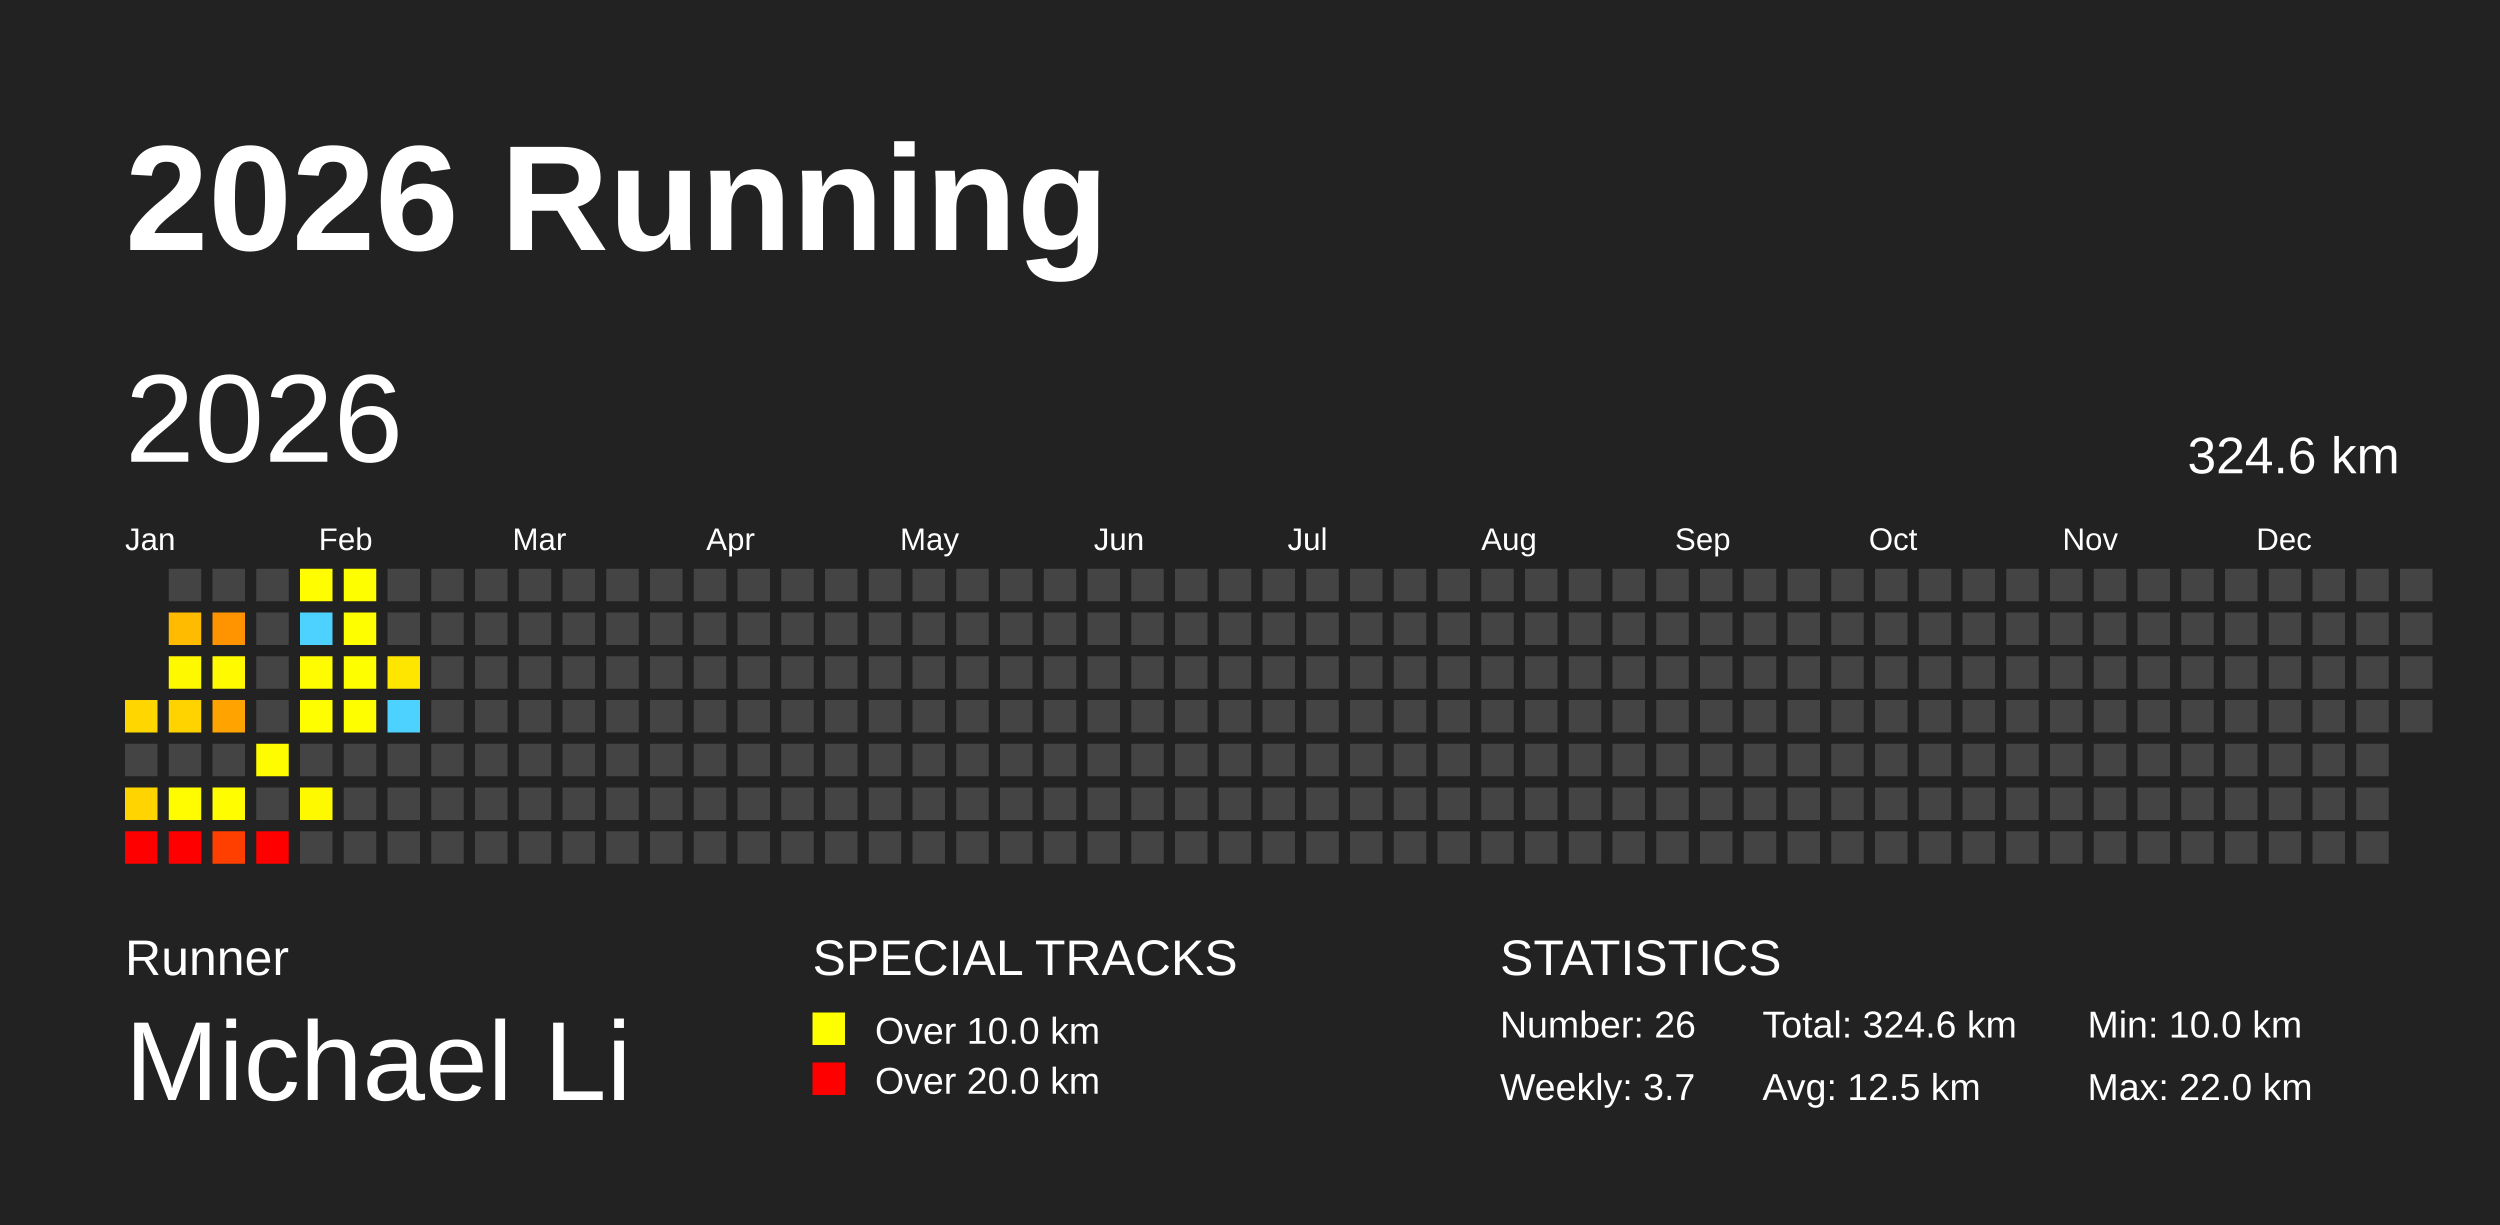
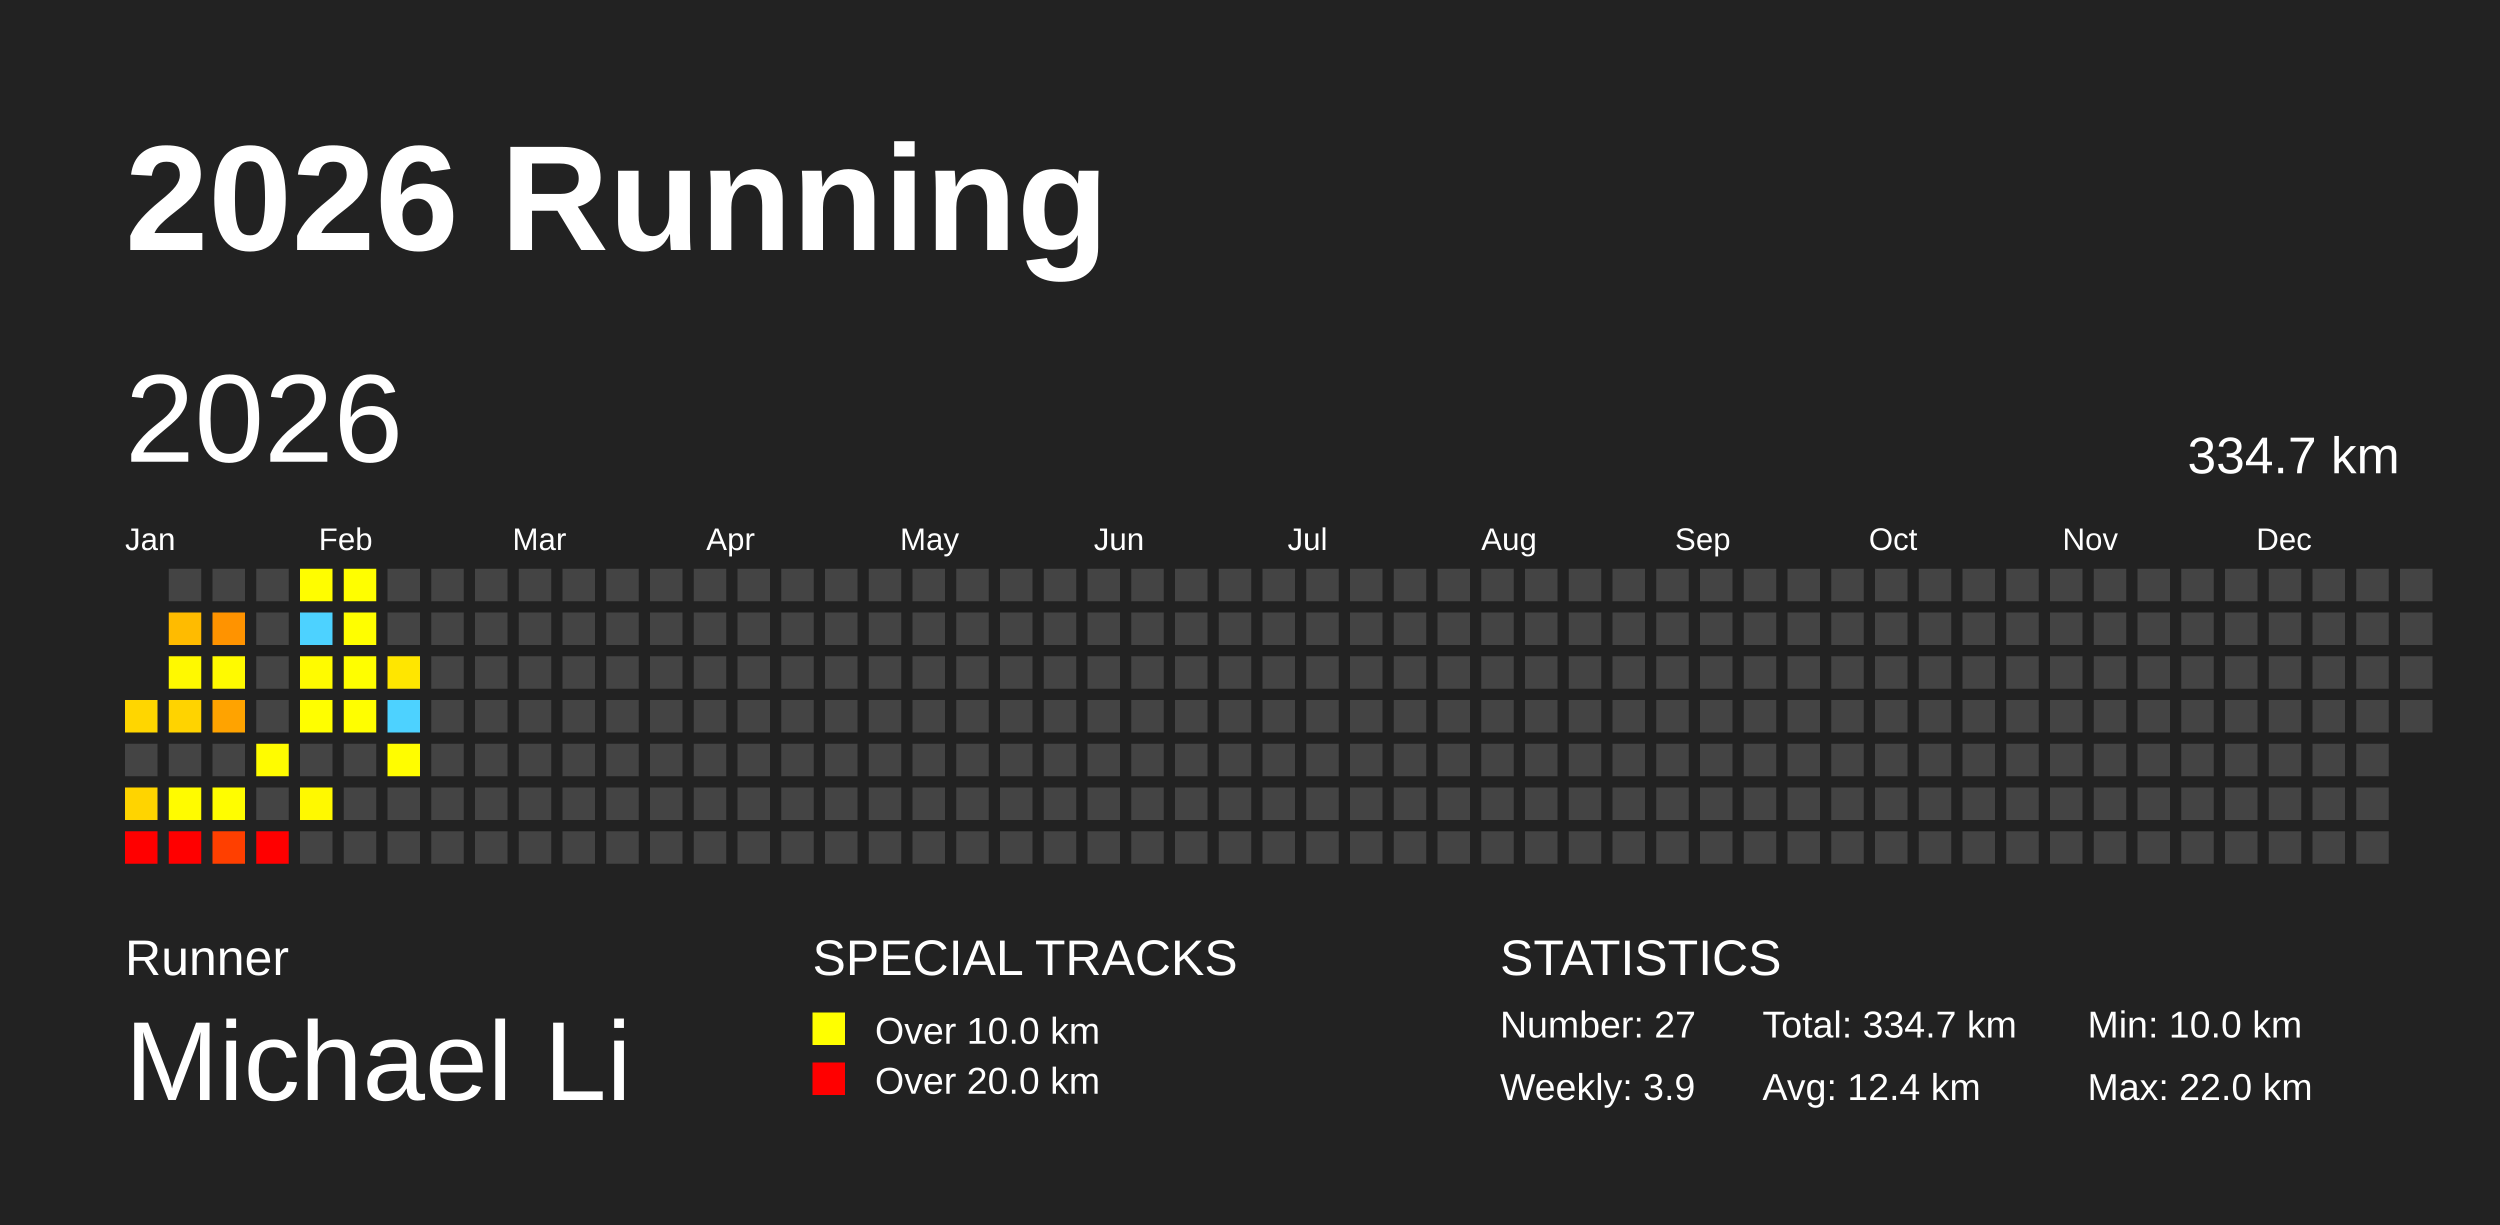
<svg xmlns="http://www.w3.org/2000/svg" baseProfile="full" height="98mm" version="1.1" viewBox="0,0,200,98" width="200mm">
  <defs />
  <rect fill="#222222" height="98" width="200" x="0" y="0" />
  <text fill="#FFFFFF" style="font-size:12px; font-family:Arial; font-weight:bold;" x="10" y="20">2026 Running</text>
  <text fill="#FFFFFF" style="font-size:4px; font-family:Arial" x="10" y="78">Runner</text>
  <text fill="#FFFFFF" style="font-size:9px; font-family:Arial" x="10" y="88">Michael Li</text>
  <text fill="#FFFFFF" style="font-size:4px; font-family:Arial" x="65" y="78">SPECIAL TRACKS</text>
  <rect fill="yellow" height="2.6" width="2.6" x="65" y="81" />
  <text fill="#FFFFFF" style="font-size:3px; font-family:Arial" x="70" y="83.5">Over 10.0 km</text>
  <rect fill="red" height="2.6" width="2.6" x="65" y="85" />
  <text fill="#FFFFFF" style="font-size:3px; font-family:Arial" x="70" y="87.5">Over 20.0 km</text>
  <text fill="#FFFFFF" style="font-size:4px; font-family:Arial" x="120" y="78">STATISTICS</text>
-   <text fill="#FFFFFF" style="font-size:3px; font-family:Arial" x="120" y="83">Number: 26</text>
-   <text fill="#FFFFFF" style="font-size:3px; font-family:Arial" x="120" y="88">Weekly: 3.7</text>
-   <text fill="#FFFFFF" style="font-size:3px; font-family:Arial" x="141" y="83">Total: 324.6 km</text>
-   <text fill="#FFFFFF" style="font-size:3px; font-family:Arial" x="141" y="88">Avg: 12.5 km</text>
+   <text fill="#FFFFFF" style="font-size:3px; font-family:Arial" x="120" y="83">Number: 27</text>
+   <text fill="#FFFFFF" style="font-size:3px; font-family:Arial" x="120" y="88">Weekly: 3.9</text>
+   <text fill="#FFFFFF" style="font-size:3px; font-family:Arial" x="141" y="83">Total: 334.7 km</text>
+   <text fill="#FFFFFF" style="font-size:3px; font-family:Arial" x="141" y="88">Avg: 12.4 km</text>
  <text fill="#FFFFFF" style="font-size:3px; font-family:Arial" x="167" y="83">Min: 10.0 km</text>
  <text fill="#FFFFFF" style="font-size:3px; font-family:Arial" x="167" y="88">Max: 22.0 km</text>
  <text dominant-baseline="hanging" fill="#FFFFFF" style="font-size:10.0px; font-family:Arial;" x="10" y="30">2026</text>
-   <text dominant-baseline="hanging" fill="#FFFFFF" style="font-size:4.125px; font-family:Arial;" x="175" y="35">324.6 km</text>
+   <text dominant-baseline="hanging" fill="#FFFFFF" style="font-size:4.125px; font-family:Arial;" x="175" y="35">334.7 km</text>
  <text fill="#FFFFFF" style="font-size:2.5px; font-family:Arial" x="10.0" y="44">Jan</text>
  <text fill="#FFFFFF" style="font-size:2.5px; font-family:Arial" x="25.5" y="44">Feb</text>
  <text fill="#FFFFFF" style="font-size:2.5px; font-family:Arial" x="41.0" y="44">Mar</text>
  <text fill="#FFFFFF" style="font-size:2.5px; font-family:Arial" x="56.5" y="44">Apr</text>
  <text fill="#FFFFFF" style="font-size:2.5px; font-family:Arial" x="72.0" y="44">May</text>
  <text fill="#FFFFFF" style="font-size:2.5px; font-family:Arial" x="87.5" y="44">Jun</text>
  <text fill="#FFFFFF" style="font-size:2.5px; font-family:Arial" x="103.0" y="44">Jul</text>
  <text fill="#FFFFFF" style="font-size:2.5px; font-family:Arial" x="118.5" y="44">Aug</text>
  <text fill="#FFFFFF" style="font-size:2.5px; font-family:Arial" x="134.0" y="44">Sep</text>
  <text fill="#FFFFFF" style="font-size:2.5px; font-family:Arial" x="149.5" y="44">Oct</text>
  <text fill="#FFFFFF" style="font-size:2.5px; font-family:Arial" x="165.0" y="44">Nov</text>
  <text fill="#FFFFFF" style="font-size:2.5px; font-family:Arial" x="180.5" y="44">Dec</text>
  <rect fill="#ffd600" height="2.6" width="2.6" x="10.0" y="56.0" />
  <rect fill="#444444" height="2.6" width="2.6" x="10.0" y="59.5" />
  <rect fill="#ffd400" height="2.6" width="2.6" x="10.0" y="63.0" />
  <rect fill="red" height="2.6" width="2.6" x="10.0" y="66.5" />
  <rect fill="#444444" height="2.6" width="2.6" x="13.5" y="45.5" />
  <rect fill="#ffbb00" height="2.6" width="2.6" x="13.5" y="49.0" />
  <rect fill="#fff900" height="2.6" width="2.6" x="13.5" y="52.5" />
  <rect fill="#ffd300" height="2.6" width="2.6" x="13.5" y="56.0" />
  <rect fill="#444444" height="2.6" width="2.6" x="13.5" y="59.5" />
  <rect fill="#fffb00" height="2.6" width="2.6" x="13.5" y="63.0" />
  <rect fill="red" height="2.6" width="2.6" x="13.5" y="66.5" />
  <rect fill="#444444" height="2.6" width="2.6" x="17.0" y="45.5" />
  <rect fill="#ff9300" height="2.6" width="2.6" x="17.0" y="49.0" />
  <rect fill="#fffa00" height="2.6" width="2.6" x="17.0" y="52.5" />
  <rect fill="#ffa300" height="2.6" width="2.6" x="17.0" y="56.0" />
  <rect fill="#444444" height="2.6" width="2.6" x="17.0" y="59.5" />
  <rect fill="#fffd00" height="2.6" width="2.6" x="17.0" y="63.0" />
  <rect fill="#ff3f00" height="2.6" width="2.6" x="17.0" y="66.5" />
  <rect fill="#444444" height="2.6" width="2.6" x="20.5" y="45.5" />
  <rect fill="#444444" height="2.6" width="2.6" x="20.5" y="49.0" />
  <rect fill="#444444" height="2.6" width="2.6" x="20.5" y="52.5" />
  <rect fill="#444444" height="2.6" width="2.6" x="20.5" y="56.0" />
  <rect fill="#fffc00" height="2.6" width="2.6" x="20.5" y="59.5" />
  <rect fill="#444444" height="2.6" width="2.6" x="20.5" y="63.0" />
  <rect fill="red" height="2.6" width="2.6" x="20.5" y="66.5" />
  <rect fill="#fffd00" height="2.6" width="2.6" x="24.0" y="45.5" />
  <rect fill="#4dd2ff" height="2.6" width="2.6" x="24.0" y="49.0" />
  <rect fill="#fffb00" height="2.6" width="2.6" x="24.0" y="52.5" />
  <rect fill="#fffe00" height="2.6" width="2.6" x="24.0" y="56.0" />
  <rect fill="#444444" height="2.6" width="2.6" x="24.0" y="59.5" />
  <rect fill="#fff900" height="2.6" width="2.6" x="24.0" y="63.0" />
  <rect fill="#444444" height="2.6" width="2.6" x="24.0" y="66.5" />
  <rect fill="#fffe00" height="2.6" width="2.6" x="27.5" y="45.5" />
  <rect fill="#fffe00" height="2.6" width="2.6" x="27.5" y="49.0" />
  <rect fill="#fffe00" height="2.6" width="2.6" x="27.5" y="52.5" />
  <rect fill="#fffe00" height="2.6" width="2.6" x="27.5" y="56.0" />
  <rect fill="#444444" height="2.6" width="2.6" x="27.5" y="59.5" />
  <rect fill="#444444" height="2.6" width="2.6" x="27.5" y="63.0" />
  <rect fill="#444444" height="2.6" width="2.6" x="27.5" y="66.5" />
  <rect fill="#444444" height="2.6" width="2.6" x="31.0" y="45.5" />
  <rect fill="#444444" height="2.6" width="2.6" x="31.0" y="49.0" />
  <rect fill="#ffe600" height="2.6" width="2.6" x="31.0" y="52.5" />
  <rect fill="#4dd2ff" height="2.6" width="2.6" x="31.0" y="56.0" />
-   <rect fill="#444444" height="2.6" width="2.6" x="31.0" y="59.5" />
+   <rect fill="#fffd00" height="2.6" width="2.6" x="31.0" y="59.5" />
  <rect fill="#444444" height="2.6" width="2.6" x="31.0" y="63.0" />
  <rect fill="#444444" height="2.6" width="2.6" x="31.0" y="66.5" />
  <rect fill="#444444" height="2.6" width="2.6" x="34.5" y="45.5" />
  <rect fill="#444444" height="2.6" width="2.6" x="34.5" y="49.0" />
  <rect fill="#444444" height="2.6" width="2.6" x="34.5" y="52.5" />
  <rect fill="#444444" height="2.6" width="2.6" x="34.5" y="56.0" />
  <rect fill="#444444" height="2.6" width="2.6" x="34.5" y="59.5" />
  <rect fill="#444444" height="2.6" width="2.6" x="34.5" y="63.0" />
  <rect fill="#444444" height="2.6" width="2.6" x="34.5" y="66.5" />
  <rect fill="#444444" height="2.6" width="2.6" x="38.0" y="45.5" />
  <rect fill="#444444" height="2.6" width="2.6" x="38.0" y="49.0" />
  <rect fill="#444444" height="2.6" width="2.6" x="38.0" y="52.5" />
  <rect fill="#444444" height="2.6" width="2.6" x="38.0" y="56.0" />
  <rect fill="#444444" height="2.6" width="2.6" x="38.0" y="59.5" />
  <rect fill="#444444" height="2.6" width="2.6" x="38.0" y="63.0" />
  <rect fill="#444444" height="2.6" width="2.6" x="38.0" y="66.5" />
  <rect fill="#444444" height="2.6" width="2.6" x="41.5" y="45.5" />
  <rect fill="#444444" height="2.6" width="2.6" x="41.5" y="49.0" />
  <rect fill="#444444" height="2.6" width="2.6" x="41.5" y="52.5" />
  <rect fill="#444444" height="2.6" width="2.6" x="41.5" y="56.0" />
  <rect fill="#444444" height="2.6" width="2.6" x="41.5" y="59.5" />
  <rect fill="#444444" height="2.6" width="2.6" x="41.5" y="63.0" />
  <rect fill="#444444" height="2.6" width="2.6" x="41.5" y="66.5" />
  <rect fill="#444444" height="2.6" width="2.6" x="45.0" y="45.5" />
  <rect fill="#444444" height="2.6" width="2.6" x="45.0" y="49.0" />
  <rect fill="#444444" height="2.6" width="2.6" x="45.0" y="52.5" />
  <rect fill="#444444" height="2.6" width="2.6" x="45.0" y="56.0" />
  <rect fill="#444444" height="2.6" width="2.6" x="45.0" y="59.5" />
  <rect fill="#444444" height="2.6" width="2.6" x="45.0" y="63.0" />
  <rect fill="#444444" height="2.6" width="2.6" x="45.0" y="66.5" />
  <rect fill="#444444" height="2.6" width="2.6" x="48.5" y="45.5" />
  <rect fill="#444444" height="2.6" width="2.6" x="48.5" y="49.0" />
  <rect fill="#444444" height="2.6" width="2.6" x="48.5" y="52.5" />
  <rect fill="#444444" height="2.6" width="2.6" x="48.5" y="56.0" />
  <rect fill="#444444" height="2.6" width="2.6" x="48.5" y="59.5" />
  <rect fill="#444444" height="2.6" width="2.6" x="48.5" y="63.0" />
  <rect fill="#444444" height="2.6" width="2.6" x="48.5" y="66.5" />
  <rect fill="#444444" height="2.6" width="2.6" x="52.0" y="45.5" />
  <rect fill="#444444" height="2.6" width="2.6" x="52.0" y="49.0" />
  <rect fill="#444444" height="2.6" width="2.6" x="52.0" y="52.5" />
  <rect fill="#444444" height="2.6" width="2.6" x="52.0" y="56.0" />
  <rect fill="#444444" height="2.6" width="2.6" x="52.0" y="59.5" />
  <rect fill="#444444" height="2.6" width="2.6" x="52.0" y="63.0" />
  <rect fill="#444444" height="2.6" width="2.6" x="52.0" y="66.5" />
  <rect fill="#444444" height="2.6" width="2.6" x="55.5" y="45.5" />
  <rect fill="#444444" height="2.6" width="2.6" x="55.5" y="49.0" />
  <rect fill="#444444" height="2.6" width="2.6" x="55.5" y="52.5" />
  <rect fill="#444444" height="2.6" width="2.6" x="55.5" y="56.0" />
  <rect fill="#444444" height="2.6" width="2.6" x="55.5" y="59.5" />
  <rect fill="#444444" height="2.6" width="2.6" x="55.5" y="63.0" />
  <rect fill="#444444" height="2.6" width="2.6" x="55.5" y="66.5" />
  <rect fill="#444444" height="2.6" width="2.6" x="59.0" y="45.5" />
  <rect fill="#444444" height="2.6" width="2.6" x="59.0" y="49.0" />
  <rect fill="#444444" height="2.6" width="2.6" x="59.0" y="52.5" />
  <rect fill="#444444" height="2.6" width="2.6" x="59.0" y="56.0" />
  <rect fill="#444444" height="2.6" width="2.6" x="59.0" y="59.5" />
  <rect fill="#444444" height="2.6" width="2.6" x="59.0" y="63.0" />
  <rect fill="#444444" height="2.6" width="2.6" x="59.0" y="66.5" />
  <rect fill="#444444" height="2.6" width="2.6" x="62.5" y="45.5" />
  <rect fill="#444444" height="2.6" width="2.6" x="62.5" y="49.0" />
  <rect fill="#444444" height="2.6" width="2.6" x="62.5" y="52.5" />
  <rect fill="#444444" height="2.6" width="2.6" x="62.5" y="56.0" />
  <rect fill="#444444" height="2.6" width="2.6" x="62.5" y="59.5" />
  <rect fill="#444444" height="2.6" width="2.6" x="62.5" y="63.0" />
  <rect fill="#444444" height="2.6" width="2.6" x="62.5" y="66.5" />
  <rect fill="#444444" height="2.6" width="2.6" x="66.0" y="45.5" />
  <rect fill="#444444" height="2.6" width="2.6" x="66.0" y="49.0" />
  <rect fill="#444444" height="2.6" width="2.6" x="66.0" y="52.5" />
  <rect fill="#444444" height="2.6" width="2.6" x="66.0" y="56.0" />
  <rect fill="#444444" height="2.6" width="2.6" x="66.0" y="59.5" />
  <rect fill="#444444" height="2.6" width="2.6" x="66.0" y="63.0" />
  <rect fill="#444444" height="2.6" width="2.6" x="66.0" y="66.5" />
  <rect fill="#444444" height="2.6" width="2.6" x="69.5" y="45.5" />
  <rect fill="#444444" height="2.6" width="2.6" x="69.5" y="49.0" />
  <rect fill="#444444" height="2.6" width="2.6" x="69.5" y="52.5" />
  <rect fill="#444444" height="2.6" width="2.6" x="69.5" y="56.0" />
  <rect fill="#444444" height="2.6" width="2.6" x="69.5" y="59.5" />
  <rect fill="#444444" height="2.6" width="2.6" x="69.5" y="63.0" />
  <rect fill="#444444" height="2.6" width="2.6" x="69.5" y="66.5" />
  <rect fill="#444444" height="2.6" width="2.6" x="73.0" y="45.5" />
  <rect fill="#444444" height="2.6" width="2.6" x="73.0" y="49.0" />
  <rect fill="#444444" height="2.6" width="2.6" x="73.0" y="52.5" />
  <rect fill="#444444" height="2.6" width="2.6" x="73.0" y="56.0" />
  <rect fill="#444444" height="2.6" width="2.6" x="73.0" y="59.5" />
  <rect fill="#444444" height="2.6" width="2.6" x="73.0" y="63.0" />
  <rect fill="#444444" height="2.6" width="2.6" x="73.0" y="66.5" />
  <rect fill="#444444" height="2.6" width="2.6" x="76.5" y="45.5" />
  <rect fill="#444444" height="2.6" width="2.6" x="76.5" y="49.0" />
  <rect fill="#444444" height="2.6" width="2.6" x="76.5" y="52.5" />
  <rect fill="#444444" height="2.6" width="2.6" x="76.5" y="56.0" />
  <rect fill="#444444" height="2.6" width="2.6" x="76.5" y="59.5" />
  <rect fill="#444444" height="2.6" width="2.6" x="76.5" y="63.0" />
  <rect fill="#444444" height="2.6" width="2.6" x="76.5" y="66.5" />
  <rect fill="#444444" height="2.6" width="2.6" x="80.0" y="45.5" />
  <rect fill="#444444" height="2.6" width="2.6" x="80.0" y="49.0" />
  <rect fill="#444444" height="2.6" width="2.6" x="80.0" y="52.5" />
  <rect fill="#444444" height="2.6" width="2.6" x="80.0" y="56.0" />
  <rect fill="#444444" height="2.6" width="2.6" x="80.0" y="59.5" />
  <rect fill="#444444" height="2.6" width="2.6" x="80.0" y="63.0" />
  <rect fill="#444444" height="2.6" width="2.6" x="80.0" y="66.5" />
  <rect fill="#444444" height="2.6" width="2.6" x="83.5" y="45.5" />
  <rect fill="#444444" height="2.6" width="2.6" x="83.5" y="49.0" />
  <rect fill="#444444" height="2.6" width="2.6" x="83.5" y="52.5" />
  <rect fill="#444444" height="2.6" width="2.6" x="83.5" y="56.0" />
  <rect fill="#444444" height="2.6" width="2.6" x="83.5" y="59.5" />
  <rect fill="#444444" height="2.6" width="2.6" x="83.5" y="63.0" />
  <rect fill="#444444" height="2.6" width="2.6" x="83.5" y="66.5" />
  <rect fill="#444444" height="2.6" width="2.6" x="87.0" y="45.5" />
  <rect fill="#444444" height="2.6" width="2.6" x="87.0" y="49.0" />
  <rect fill="#444444" height="2.6" width="2.6" x="87.0" y="52.5" />
  <rect fill="#444444" height="2.6" width="2.6" x="87.0" y="56.0" />
  <rect fill="#444444" height="2.6" width="2.6" x="87.0" y="59.5" />
  <rect fill="#444444" height="2.6" width="2.6" x="87.0" y="63.0" />
  <rect fill="#444444" height="2.6" width="2.6" x="87.0" y="66.5" />
  <rect fill="#444444" height="2.6" width="2.6" x="90.5" y="45.5" />
  <rect fill="#444444" height="2.6" width="2.6" x="90.5" y="49.0" />
  <rect fill="#444444" height="2.6" width="2.6" x="90.5" y="52.5" />
  <rect fill="#444444" height="2.6" width="2.6" x="90.5" y="56.0" />
  <rect fill="#444444" height="2.6" width="2.6" x="90.5" y="59.5" />
  <rect fill="#444444" height="2.6" width="2.6" x="90.5" y="63.0" />
  <rect fill="#444444" height="2.6" width="2.6" x="90.5" y="66.5" />
  <rect fill="#444444" height="2.6" width="2.6" x="94.0" y="45.5" />
  <rect fill="#444444" height="2.6" width="2.6" x="94.0" y="49.0" />
  <rect fill="#444444" height="2.6" width="2.6" x="94.0" y="52.5" />
  <rect fill="#444444" height="2.6" width="2.6" x="94.0" y="56.0" />
  <rect fill="#444444" height="2.6" width="2.6" x="94.0" y="59.5" />
  <rect fill="#444444" height="2.6" width="2.6" x="94.0" y="63.0" />
  <rect fill="#444444" height="2.6" width="2.6" x="94.0" y="66.5" />
  <rect fill="#444444" height="2.6" width="2.6" x="97.5" y="45.5" />
  <rect fill="#444444" height="2.6" width="2.6" x="97.5" y="49.0" />
  <rect fill="#444444" height="2.6" width="2.6" x="97.5" y="52.5" />
  <rect fill="#444444" height="2.6" width="2.6" x="97.5" y="56.0" />
  <rect fill="#444444" height="2.6" width="2.6" x="97.5" y="59.5" />
  <rect fill="#444444" height="2.6" width="2.6" x="97.5" y="63.0" />
  <rect fill="#444444" height="2.6" width="2.6" x="97.5" y="66.5" />
  <rect fill="#444444" height="2.6" width="2.6" x="101.0" y="45.5" />
  <rect fill="#444444" height="2.6" width="2.6" x="101.0" y="49.0" />
  <rect fill="#444444" height="2.6" width="2.6" x="101.0" y="52.5" />
  <rect fill="#444444" height="2.6" width="2.6" x="101.0" y="56.0" />
  <rect fill="#444444" height="2.6" width="2.6" x="101.0" y="59.5" />
  <rect fill="#444444" height="2.6" width="2.6" x="101.0" y="63.0" />
  <rect fill="#444444" height="2.6" width="2.6" x="101.0" y="66.5" />
  <rect fill="#444444" height="2.6" width="2.6" x="104.5" y="45.5" />
  <rect fill="#444444" height="2.6" width="2.6" x="104.5" y="49.0" />
  <rect fill="#444444" height="2.6" width="2.6" x="104.5" y="52.5" />
  <rect fill="#444444" height="2.6" width="2.6" x="104.5" y="56.0" />
  <rect fill="#444444" height="2.6" width="2.6" x="104.5" y="59.5" />
  <rect fill="#444444" height="2.6" width="2.6" x="104.5" y="63.0" />
  <rect fill="#444444" height="2.6" width="2.6" x="104.5" y="66.5" />
  <rect fill="#444444" height="2.6" width="2.6" x="108.0" y="45.5" />
  <rect fill="#444444" height="2.6" width="2.6" x="108.0" y="49.0" />
  <rect fill="#444444" height="2.6" width="2.6" x="108.0" y="52.5" />
  <rect fill="#444444" height="2.6" width="2.6" x="108.0" y="56.0" />
  <rect fill="#444444" height="2.6" width="2.6" x="108.0" y="59.5" />
  <rect fill="#444444" height="2.6" width="2.6" x="108.0" y="63.0" />
  <rect fill="#444444" height="2.6" width="2.6" x="108.0" y="66.5" />
  <rect fill="#444444" height="2.6" width="2.6" x="111.5" y="45.5" />
  <rect fill="#444444" height="2.6" width="2.6" x="111.5" y="49.0" />
  <rect fill="#444444" height="2.6" width="2.6" x="111.5" y="52.5" />
  <rect fill="#444444" height="2.6" width="2.6" x="111.5" y="56.0" />
  <rect fill="#444444" height="2.6" width="2.6" x="111.5" y="59.5" />
  <rect fill="#444444" height="2.6" width="2.6" x="111.5" y="63.0" />
  <rect fill="#444444" height="2.6" width="2.6" x="111.5" y="66.5" />
  <rect fill="#444444" height="2.6" width="2.6" x="115.0" y="45.5" />
  <rect fill="#444444" height="2.6" width="2.6" x="115.0" y="49.0" />
  <rect fill="#444444" height="2.6" width="2.6" x="115.0" y="52.5" />
  <rect fill="#444444" height="2.6" width="2.6" x="115.0" y="56.0" />
  <rect fill="#444444" height="2.6" width="2.6" x="115.0" y="59.5" />
  <rect fill="#444444" height="2.6" width="2.6" x="115.0" y="63.0" />
  <rect fill="#444444" height="2.6" width="2.6" x="115.0" y="66.5" />
  <rect fill="#444444" height="2.6" width="2.6" x="118.5" y="45.5" />
  <rect fill="#444444" height="2.6" width="2.6" x="118.5" y="49.0" />
  <rect fill="#444444" height="2.6" width="2.6" x="118.5" y="52.5" />
  <rect fill="#444444" height="2.6" width="2.6" x="118.5" y="56.0" />
  <rect fill="#444444" height="2.6" width="2.6" x="118.5" y="59.5" />
  <rect fill="#444444" height="2.6" width="2.6" x="118.5" y="63.0" />
  <rect fill="#444444" height="2.6" width="2.6" x="118.5" y="66.5" />
  <rect fill="#444444" height="2.6" width="2.6" x="122.0" y="45.5" />
  <rect fill="#444444" height="2.6" width="2.6" x="122.0" y="49.0" />
  <rect fill="#444444" height="2.6" width="2.6" x="122.0" y="52.5" />
  <rect fill="#444444" height="2.6" width="2.6" x="122.0" y="56.0" />
  <rect fill="#444444" height="2.6" width="2.6" x="122.0" y="59.5" />
  <rect fill="#444444" height="2.6" width="2.6" x="122.0" y="63.0" />
  <rect fill="#444444" height="2.6" width="2.6" x="122.0" y="66.5" />
  <rect fill="#444444" height="2.6" width="2.6" x="125.5" y="45.5" />
  <rect fill="#444444" height="2.6" width="2.6" x="125.5" y="49.0" />
  <rect fill="#444444" height="2.6" width="2.6" x="125.5" y="52.5" />
  <rect fill="#444444" height="2.6" width="2.6" x="125.5" y="56.0" />
  <rect fill="#444444" height="2.6" width="2.6" x="125.5" y="59.5" />
  <rect fill="#444444" height="2.6" width="2.6" x="125.5" y="63.0" />
  <rect fill="#444444" height="2.6" width="2.6" x="125.5" y="66.5" />
  <rect fill="#444444" height="2.6" width="2.6" x="129.0" y="45.5" />
  <rect fill="#444444" height="2.6" width="2.6" x="129.0" y="49.0" />
  <rect fill="#444444" height="2.6" width="2.6" x="129.0" y="52.5" />
  <rect fill="#444444" height="2.6" width="2.6" x="129.0" y="56.0" />
  <rect fill="#444444" height="2.6" width="2.6" x="129.0" y="59.5" />
  <rect fill="#444444" height="2.6" width="2.6" x="129.0" y="63.0" />
  <rect fill="#444444" height="2.6" width="2.6" x="129.0" y="66.5" />
  <rect fill="#444444" height="2.6" width="2.6" x="132.5" y="45.5" />
  <rect fill="#444444" height="2.6" width="2.6" x="132.5" y="49.0" />
  <rect fill="#444444" height="2.6" width="2.6" x="132.5" y="52.5" />
  <rect fill="#444444" height="2.6" width="2.6" x="132.5" y="56.0" />
  <rect fill="#444444" height="2.6" width="2.6" x="132.5" y="59.5" />
  <rect fill="#444444" height="2.6" width="2.6" x="132.5" y="63.0" />
  <rect fill="#444444" height="2.6" width="2.6" x="132.5" y="66.5" />
  <rect fill="#444444" height="2.6" width="2.6" x="136.0" y="45.5" />
  <rect fill="#444444" height="2.6" width="2.6" x="136.0" y="49.0" />
  <rect fill="#444444" height="2.6" width="2.6" x="136.0" y="52.5" />
  <rect fill="#444444" height="2.6" width="2.6" x="136.0" y="56.0" />
  <rect fill="#444444" height="2.6" width="2.6" x="136.0" y="59.5" />
  <rect fill="#444444" height="2.6" width="2.6" x="136.0" y="63.0" />
  <rect fill="#444444" height="2.6" width="2.6" x="136.0" y="66.5" />
  <rect fill="#444444" height="2.6" width="2.6" x="139.5" y="45.5" />
  <rect fill="#444444" height="2.6" width="2.6" x="139.5" y="49.0" />
  <rect fill="#444444" height="2.6" width="2.6" x="139.5" y="52.5" />
  <rect fill="#444444" height="2.6" width="2.6" x="139.5" y="56.0" />
  <rect fill="#444444" height="2.6" width="2.6" x="139.5" y="59.5" />
  <rect fill="#444444" height="2.6" width="2.6" x="139.5" y="63.0" />
  <rect fill="#444444" height="2.6" width="2.6" x="139.5" y="66.5" />
  <rect fill="#444444" height="2.6" width="2.6" x="143.0" y="45.5" />
  <rect fill="#444444" height="2.6" width="2.6" x="143.0" y="49.0" />
  <rect fill="#444444" height="2.6" width="2.6" x="143.0" y="52.5" />
  <rect fill="#444444" height="2.6" width="2.6" x="143.0" y="56.0" />
  <rect fill="#444444" height="2.6" width="2.6" x="143.0" y="59.5" />
  <rect fill="#444444" height="2.6" width="2.6" x="143.0" y="63.0" />
  <rect fill="#444444" height="2.6" width="2.6" x="143.0" y="66.5" />
  <rect fill="#444444" height="2.6" width="2.6" x="146.5" y="45.5" />
  <rect fill="#444444" height="2.6" width="2.6" x="146.5" y="49.0" />
  <rect fill="#444444" height="2.6" width="2.6" x="146.5" y="52.5" />
  <rect fill="#444444" height="2.6" width="2.6" x="146.5" y="56.0" />
  <rect fill="#444444" height="2.6" width="2.6" x="146.5" y="59.5" />
  <rect fill="#444444" height="2.6" width="2.6" x="146.5" y="63.0" />
  <rect fill="#444444" height="2.6" width="2.6" x="146.5" y="66.5" />
  <rect fill="#444444" height="2.6" width="2.6" x="150.0" y="45.5" />
  <rect fill="#444444" height="2.6" width="2.6" x="150.0" y="49.0" />
  <rect fill="#444444" height="2.6" width="2.6" x="150.0" y="52.5" />
  <rect fill="#444444" height="2.6" width="2.6" x="150.0" y="56.0" />
  <rect fill="#444444" height="2.6" width="2.6" x="150.0" y="59.5" />
  <rect fill="#444444" height="2.6" width="2.6" x="150.0" y="63.0" />
  <rect fill="#444444" height="2.6" width="2.6" x="150.0" y="66.5" />
  <rect fill="#444444" height="2.6" width="2.6" x="153.5" y="45.5" />
  <rect fill="#444444" height="2.6" width="2.6" x="153.5" y="49.0" />
  <rect fill="#444444" height="2.6" width="2.6" x="153.5" y="52.5" />
  <rect fill="#444444" height="2.6" width="2.6" x="153.5" y="56.0" />
  <rect fill="#444444" height="2.6" width="2.6" x="153.5" y="59.5" />
  <rect fill="#444444" height="2.6" width="2.6" x="153.5" y="63.0" />
  <rect fill="#444444" height="2.6" width="2.6" x="153.5" y="66.5" />
  <rect fill="#444444" height="2.6" width="2.6" x="157.0" y="45.5" />
  <rect fill="#444444" height="2.6" width="2.6" x="157.0" y="49.0" />
  <rect fill="#444444" height="2.6" width="2.6" x="157.0" y="52.5" />
  <rect fill="#444444" height="2.6" width="2.6" x="157.0" y="56.0" />
  <rect fill="#444444" height="2.6" width="2.6" x="157.0" y="59.5" />
  <rect fill="#444444" height="2.6" width="2.6" x="157.0" y="63.0" />
  <rect fill="#444444" height="2.6" width="2.6" x="157.0" y="66.5" />
  <rect fill="#444444" height="2.6" width="2.6" x="160.5" y="45.5" />
  <rect fill="#444444" height="2.6" width="2.6" x="160.5" y="49.0" />
  <rect fill="#444444" height="2.6" width="2.6" x="160.5" y="52.5" />
  <rect fill="#444444" height="2.6" width="2.6" x="160.5" y="56.0" />
  <rect fill="#444444" height="2.6" width="2.6" x="160.5" y="59.5" />
  <rect fill="#444444" height="2.6" width="2.6" x="160.5" y="63.0" />
  <rect fill="#444444" height="2.6" width="2.6" x="160.5" y="66.5" />
  <rect fill="#444444" height="2.6" width="2.6" x="164.0" y="45.5" />
  <rect fill="#444444" height="2.6" width="2.6" x="164.0" y="49.0" />
  <rect fill="#444444" height="2.6" width="2.6" x="164.0" y="52.5" />
  <rect fill="#444444" height="2.6" width="2.6" x="164.0" y="56.0" />
  <rect fill="#444444" height="2.6" width="2.6" x="164.0" y="59.5" />
  <rect fill="#444444" height="2.6" width="2.6" x="164.0" y="63.0" />
  <rect fill="#444444" height="2.6" width="2.6" x="164.0" y="66.5" />
  <rect fill="#444444" height="2.6" width="2.6" x="167.5" y="45.5" />
  <rect fill="#444444" height="2.6" width="2.6" x="167.5" y="49.0" />
  <rect fill="#444444" height="2.6" width="2.6" x="167.5" y="52.5" />
  <rect fill="#444444" height="2.6" width="2.6" x="167.5" y="56.0" />
  <rect fill="#444444" height="2.6" width="2.6" x="167.5" y="59.5" />
  <rect fill="#444444" height="2.6" width="2.6" x="167.5" y="63.0" />
  <rect fill="#444444" height="2.6" width="2.6" x="167.5" y="66.5" />
  <rect fill="#444444" height="2.6" width="2.6" x="171.0" y="45.5" />
  <rect fill="#444444" height="2.6" width="2.6" x="171.0" y="49.0" />
  <rect fill="#444444" height="2.6" width="2.6" x="171.0" y="52.5" />
  <rect fill="#444444" height="2.6" width="2.6" x="171.0" y="56.0" />
  <rect fill="#444444" height="2.6" width="2.6" x="171.0" y="59.5" />
  <rect fill="#444444" height="2.6" width="2.6" x="171.0" y="63.0" />
  <rect fill="#444444" height="2.6" width="2.6" x="171.0" y="66.5" />
  <rect fill="#444444" height="2.6" width="2.6" x="174.5" y="45.5" />
  <rect fill="#444444" height="2.6" width="2.6" x="174.5" y="49.0" />
  <rect fill="#444444" height="2.6" width="2.6" x="174.5" y="52.5" />
  <rect fill="#444444" height="2.6" width="2.6" x="174.5" y="56.0" />
  <rect fill="#444444" height="2.6" width="2.6" x="174.5" y="59.5" />
  <rect fill="#444444" height="2.6" width="2.6" x="174.5" y="63.0" />
  <rect fill="#444444" height="2.6" width="2.6" x="174.5" y="66.5" />
  <rect fill="#444444" height="2.6" width="2.6" x="178.0" y="45.5" />
  <rect fill="#444444" height="2.6" width="2.6" x="178.0" y="49.0" />
  <rect fill="#444444" height="2.6" width="2.6" x="178.0" y="52.5" />
  <rect fill="#444444" height="2.6" width="2.6" x="178.0" y="56.0" />
  <rect fill="#444444" height="2.6" width="2.6" x="178.0" y="59.5" />
  <rect fill="#444444" height="2.6" width="2.6" x="178.0" y="63.0" />
  <rect fill="#444444" height="2.6" width="2.6" x="178.0" y="66.5" />
  <rect fill="#444444" height="2.6" width="2.6" x="181.5" y="45.5" />
  <rect fill="#444444" height="2.6" width="2.6" x="181.5" y="49.0" />
  <rect fill="#444444" height="2.6" width="2.6" x="181.5" y="52.5" />
  <rect fill="#444444" height="2.6" width="2.6" x="181.5" y="56.0" />
  <rect fill="#444444" height="2.6" width="2.6" x="181.5" y="59.5" />
  <rect fill="#444444" height="2.6" width="2.6" x="181.5" y="63.0" />
  <rect fill="#444444" height="2.6" width="2.6" x="181.5" y="66.5" />
  <rect fill="#444444" height="2.6" width="2.6" x="185.0" y="45.5" />
  <rect fill="#444444" height="2.6" width="2.6" x="185.0" y="49.0" />
  <rect fill="#444444" height="2.6" width="2.6" x="185.0" y="52.5" />
  <rect fill="#444444" height="2.6" width="2.6" x="185.0" y="56.0" />
  <rect fill="#444444" height="2.6" width="2.6" x="185.0" y="59.5" />
  <rect fill="#444444" height="2.6" width="2.6" x="185.0" y="63.0" />
  <rect fill="#444444" height="2.6" width="2.6" x="185.0" y="66.5" />
  <rect fill="#444444" height="2.6" width="2.6" x="188.5" y="45.5" />
  <rect fill="#444444" height="2.6" width="2.6" x="188.5" y="49.0" />
  <rect fill="#444444" height="2.6" width="2.6" x="188.5" y="52.5" />
  <rect fill="#444444" height="2.6" width="2.6" x="188.5" y="56.0" />
  <rect fill="#444444" height="2.6" width="2.6" x="188.5" y="59.5" />
  <rect fill="#444444" height="2.6" width="2.6" x="188.5" y="63.0" />
  <rect fill="#444444" height="2.6" width="2.6" x="188.5" y="66.5" />
  <rect fill="#444444" height="2.6" width="2.6" x="192.0" y="45.5" />
  <rect fill="#444444" height="2.6" width="2.6" x="192.0" y="49.0" />
  <rect fill="#444444" height="2.6" width="2.6" x="192.0" y="52.5" />
  <rect fill="#444444" height="2.6" width="2.6" x="192.0" y="56.0" />
</svg>
